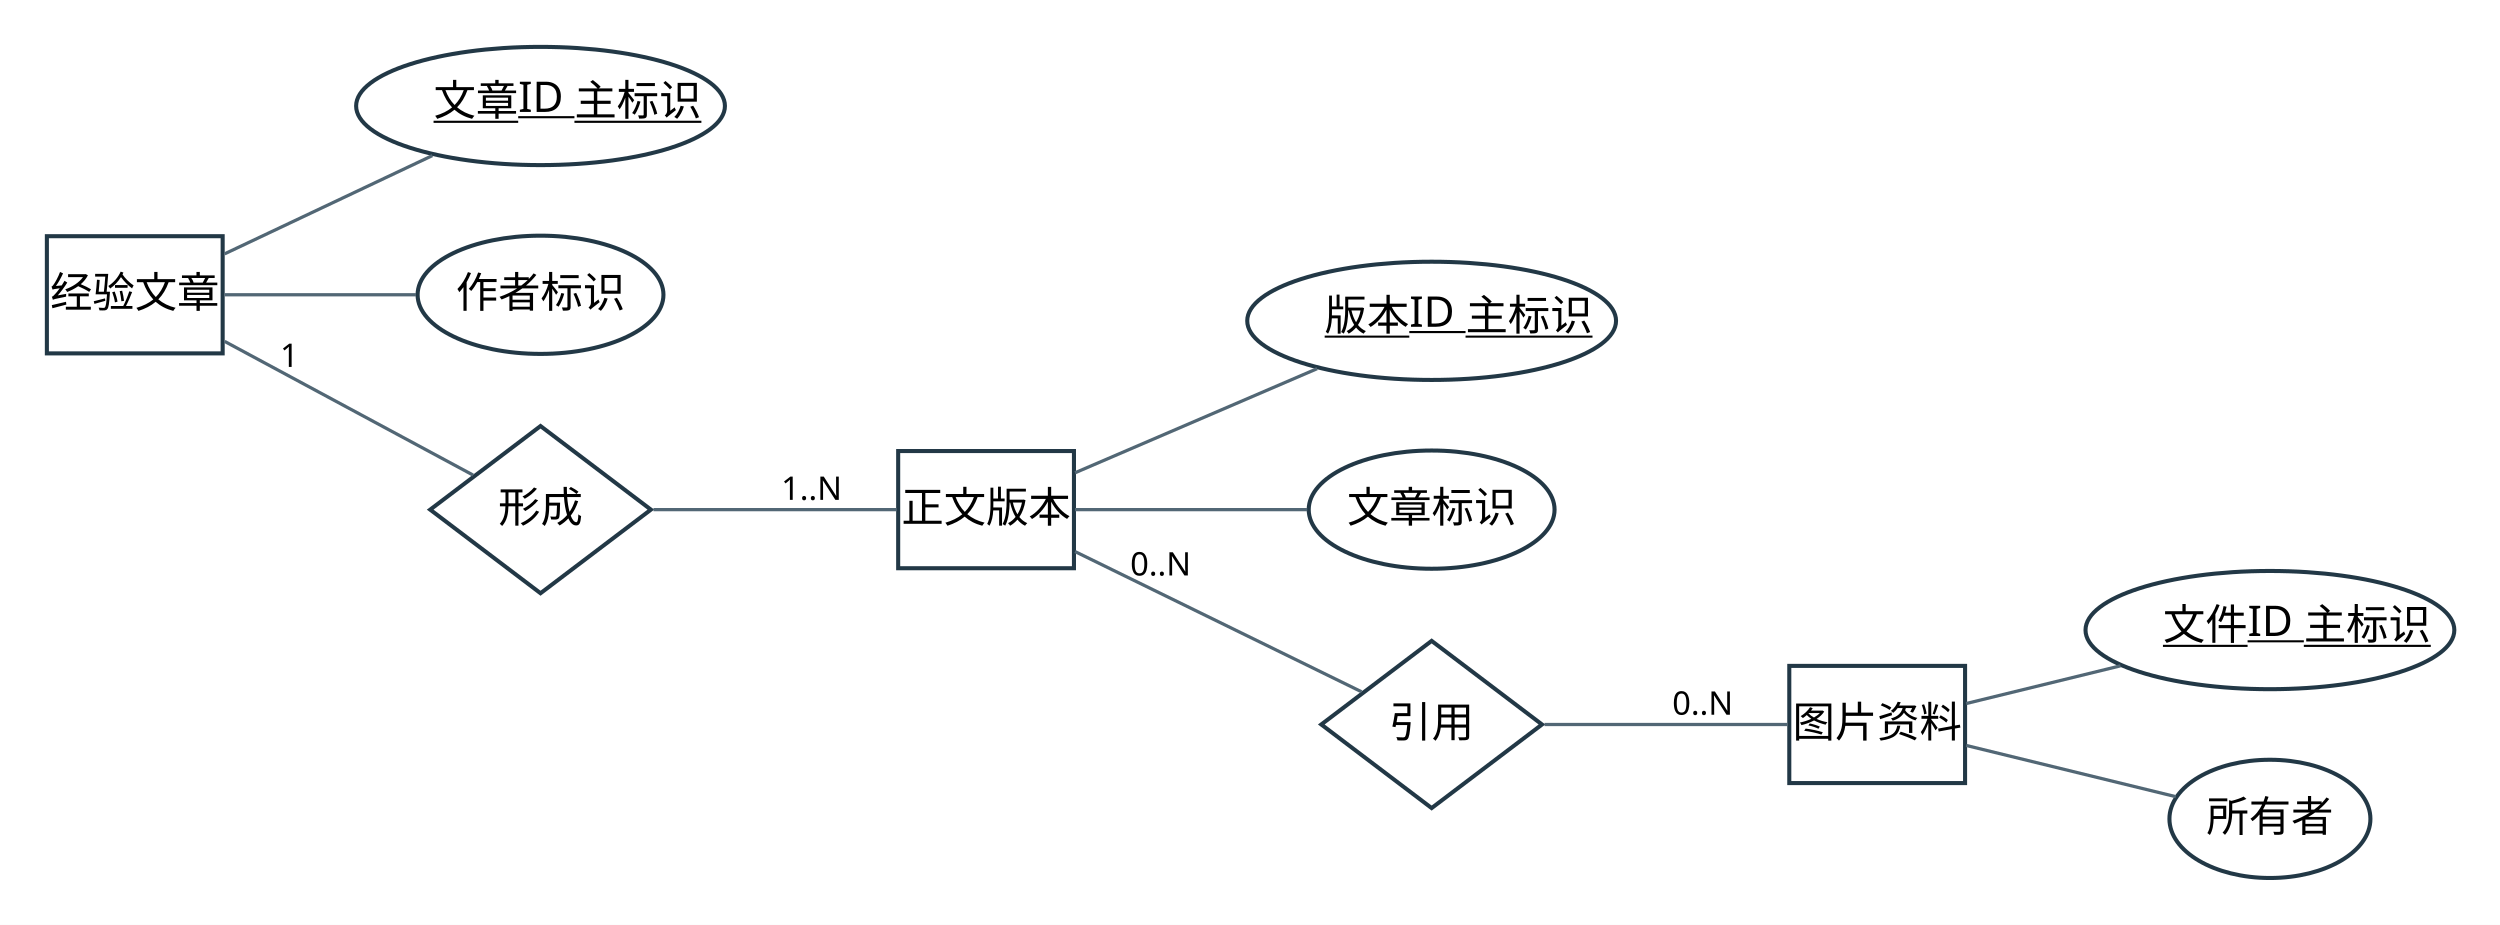
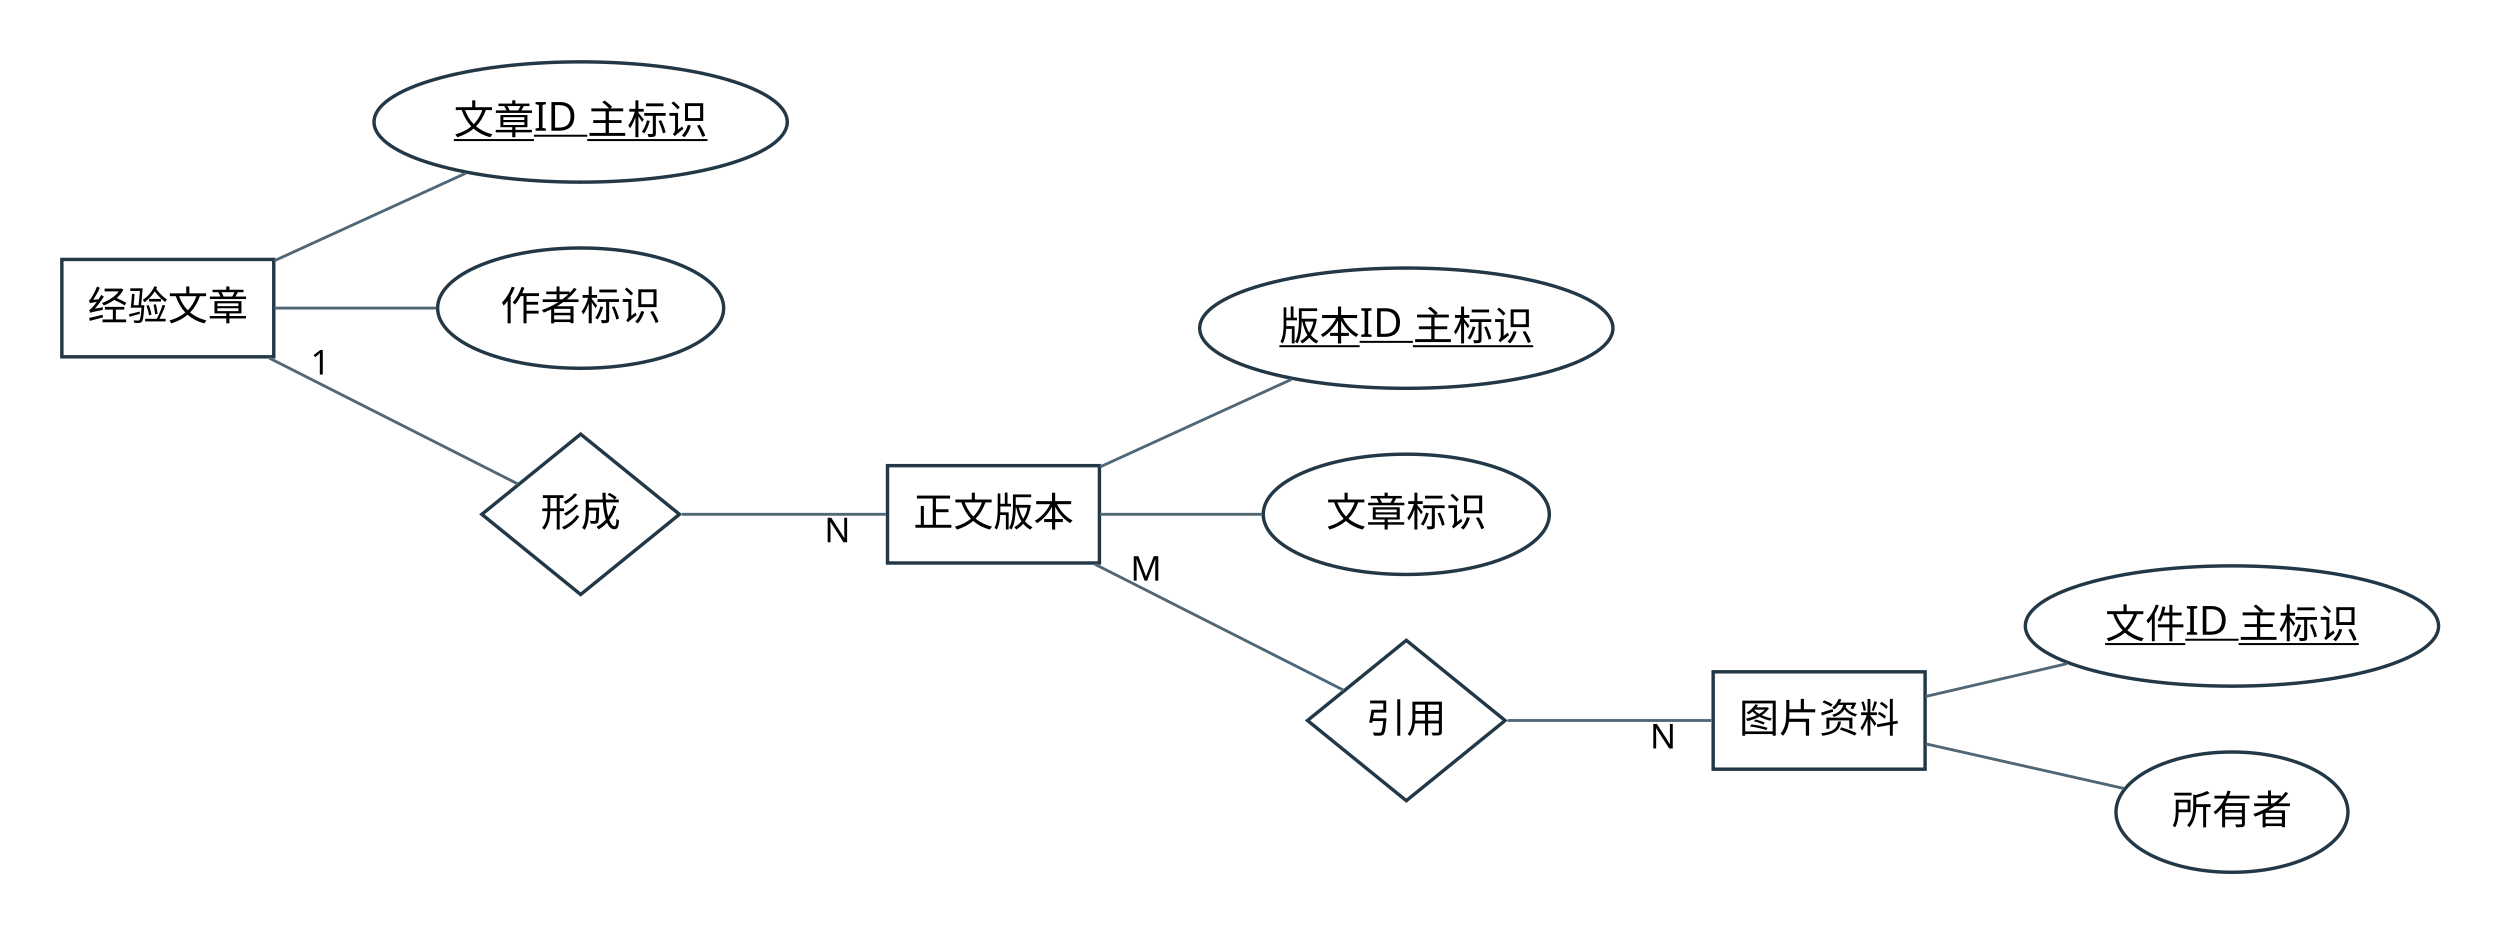
- <svg xmlns="http://www.w3.org/2000/svg" width="768pt" height="284pt" viewBox="0.00 0.00 768.00 284.00">
-   <g id="graph0" class="graph" transform="scale(1 1) rotate(0) translate(14.4 269.72)">
-     <polygon fill="white" stroke="none" points="-14.4,14.4 -14.4,-269.72 753.97,-269.72 753.97,14.4 -14.4,14.4" />
+ <svg xmlns="http://www.w3.org/2000/svg" width="873pt" height="326pt" viewBox="0.00 0.00 873.00 326.00">
+   <g id="graph0" class="graph" transform="scale(1 1) rotate(0) translate(21.6 304.6)">
+     <polygon fill="white" stroke="none" points="-21.6,21.6 -21.6,-304.6 851.56,-304.6 851.56,21.6 -21.6,21.6" />
    <g id="node1" class="node">
-       <polygon fill="white" stroke="#223846" stroke-width="1.25" points="54,-197.16 0,-197.16 0,-161.16 54,-161.16 54,-197.16" />
-       <text xml:space="preserve" text-anchor="middle" x="27" y="-175.26" font-family="Microsoft YaHei" font-size="13.00">经验文章</text>
+       <polygon fill="white" stroke="#223846" stroke-width="1.2" points="74,-214 0,-214 0,-180 74,-180 74,-214" />
+       <text xml:space="preserve" text-anchor="middle" x="37" y="-192.8" font-family="Microsoft YaHei" font-size="14.00">经验文章</text>
    </g>
    <g id="node4" class="node">
-       <ellipse fill="white" stroke="#223846" stroke-width="1.25" cx="151.65" cy="-237.16" rx="56.65" ry="18.16" />
-       <text xml:space="preserve" text-anchor="start" x="118.79" y="-234.26" font-family="Microsoft YaHei" text-decoration="underline" font-size="13.00">文章ID 主标识</text>
+       <ellipse fill="white" stroke="#223846" stroke-width="1.2" cx="181.16" cy="-262" rx="72.16" ry="21" />
+       <text text-decoration="underline" xml:space="preserve" text-anchor="middle" x="181.16" y="-257.8" font-family="Microsoft YaHei" font-size="14.00">文章ID 主标识</text>
    </g>
    <g id="edge1" class="edge">
-       <path fill="none" stroke="#526775" d="M54.61,-191.74C73.35,-200.61 98.54,-212.52 118.42,-221.92" />
+       <path fill="none" stroke="#526775" d="M74.24,-213.57C94.64,-222.9 120.13,-234.55 140.99,-244.09" />
    </g>
    <g id="node5" class="node">
-       <ellipse fill="white" stroke="#223846" stroke-width="1.25" cx="151.65" cy="-179.16" rx="37.76" ry="18.16" />
-       <text xml:space="preserve" text-anchor="middle" x="151.65" y="-175.26" font-family="Microsoft YaHei" font-size="13.00">作者标识</text>
+       <ellipse fill="white" stroke="#223846" stroke-width="1.2" cx="181.16" cy="-197" rx="49.95" ry="21" />
+       <text xml:space="preserve" text-anchor="middle" x="181.16" y="-192.8" font-family="Microsoft YaHei" font-size="14.00">作者标识</text>
    </g>
    <g id="edge2" class="edge">
-       <path fill="none" stroke="#526775" d="M54.61,-179.16C71.8,-179.16 94.42,-179.16 113.39,-179.16" />
+       <path fill="none" stroke="#526775" d="M74.24,-197C91.43,-197 112.24,-197 130.84,-197" />
    </g>
    <g id="node10" class="node">
-       <polygon fill="white" stroke="#223846" stroke-width="1.25" points="151.65,-138.84 117.75,-113.16 151.65,-87.48 185.55,-113.16 151.65,-138.84" />
-       <text xml:space="preserve" text-anchor="middle" x="151.65" y="-109.26" font-family="Microsoft YaHei" font-size="13.00">形成</text>
+       <polygon fill="white" stroke="#223846" stroke-width="1.2" points="181.16,-153 146.66,-125 181.16,-97 215.66,-125 181.16,-153" />
+       <text xml:space="preserve" text-anchor="middle" x="181.16" y="-120.8" font-family="Microsoft YaHei" font-size="14.00">形成</text>
    </g>
    <g id="edge7" class="edge">
-       <path fill="none" stroke="#526775" d="M54.61,-164.84C77.58,-152.48 110.24,-134.91 130.93,-123.77" />
-       <text xml:space="preserve" text-anchor="middle" x="74.5" y="-157.01" font-family="Microsoft YaHei" font-size="10.00">1</text>
+       <path fill="none" stroke="#526775" d="M72.41,-179.57C99.53,-165.84 136.45,-147.14 159.27,-135.58" />
+       <text xml:space="preserve" text-anchor="middle" x="90.28" y="-173.82" font-family="Microsoft YaHei" font-size="12.00">1</text>
    </g>
    <g id="node2" class="node">
-       <polygon fill="white" stroke="#223846" stroke-width="1.25" points="315.52,-131.16 261.52,-131.16 261.52,-95.16 315.52,-95.16 315.52,-131.16" />
-       <text xml:space="preserve" text-anchor="middle" x="288.52" y="-109.26" font-family="Microsoft YaHei" font-size="13.00">正文版本</text>
+       <polygon fill="white" stroke="#223846" stroke-width="1.2" points="362.32,-142 288.32,-142 288.32,-108 362.32,-108 362.32,-142" />
+       <text xml:space="preserve" text-anchor="middle" x="325.32" y="-120.8" font-family="Microsoft YaHei" font-size="14.00">正文版本</text>
    </g>
    <g id="node6" class="node">
-       <ellipse fill="white" stroke="#223846" stroke-width="1.25" cx="425.4" cy="-171.16" rx="56.65" ry="18.16" />
-       <text xml:space="preserve" text-anchor="start" x="392.54" y="-168.26" font-family="Microsoft YaHei" text-decoration="underline" font-size="13.00">版本ID 主标识</text>
+       <ellipse fill="white" stroke="#223846" stroke-width="1.2" cx="469.48" cy="-190" rx="72.16" ry="21" />
+       <text text-decoration="underline" xml:space="preserve" text-anchor="middle" x="469.48" y="-185.8" font-family="Microsoft YaHei" font-size="14.00">版本ID 主标识</text>
    </g>
    <g id="edge3" class="edge">
-       <path fill="none" stroke="#526775" d="M315.85,-124.48C337.08,-133.61 367.11,-146.52 390.21,-156.46" />
+       <path fill="none" stroke="#526775" d="M362.56,-141.57C382.96,-150.9 408.45,-162.55 429.31,-172.09" />
    </g>
    <g id="node7" class="node">
-       <ellipse fill="white" stroke="#223846" stroke-width="1.25" cx="425.4" cy="-113.16" rx="37.76" ry="18.16" />
-       <text xml:space="preserve" text-anchor="middle" x="425.4" y="-109.26" font-family="Microsoft YaHei" font-size="13.00">文章标识</text>
+       <ellipse fill="white" stroke="#223846" stroke-width="1.2" cx="469.48" cy="-125" rx="49.95" ry="21" />
+       <text xml:space="preserve" text-anchor="middle" x="469.48" y="-120.8" font-family="Microsoft YaHei" font-size="14.00">文章标识</text>
    </g>
    <g id="edge4" class="edge">
-       <path fill="none" stroke="#526775" d="M315.85,-113.16C336.16,-113.16 364.53,-113.16 387.17,-113.16" />
+       <path fill="none" stroke="#526775" d="M362.56,-125C379.75,-125 400.56,-125 419.16,-125" />
    </g>
    <g id="node11" class="node">
-       <polygon fill="white" stroke="#223846" stroke-width="1.25" points="425.4,-72.84 391.5,-47.16 425.4,-21.48 459.3,-47.16 425.4,-72.84" />
-       <text xml:space="preserve" text-anchor="middle" x="425.4" y="-43.26" font-family="Microsoft YaHei" font-size="13.00">引用</text>
+       <polygon fill="white" stroke="#223846" stroke-width="1.2" points="469.48,-81 434.98,-53 469.48,-25 503.98,-53 469.48,-81" />
+       <text xml:space="preserve" text-anchor="middle" x="469.48" y="-48.8" font-family="Microsoft YaHei" font-size="14.00">引用</text>
    </g>
    <g id="edge9" class="edge">
-       <path fill="none" stroke="#526775" d="M315.85,-100.28C341.61,-87.67 380.31,-68.73 403.87,-57.2" />
-       <text xml:space="preserve" text-anchor="middle" x="342.14" y="-92.93" font-family="Microsoft YaHei" font-size="10.00">0..N</text>
+       <path fill="none" stroke="#526775" d="M360.73,-107.57C387.85,-93.84 424.77,-75.14 447.59,-63.58" />
+       <text xml:space="preserve" text-anchor="middle" x="378.6" y="-101.82" font-family="Microsoft YaHei" font-size="12.00">M</text>
    </g>
    <g id="node3" class="node">
-       <polygon fill="white" stroke="#223846" stroke-width="1.25" points="589.27,-65.16 535.27,-65.16 535.27,-29.16 589.27,-29.16 589.27,-65.16" />
-       <text xml:space="preserve" text-anchor="middle" x="562.27" y="-43.26" font-family="Microsoft YaHei" font-size="13.00">图片资料</text>
+       <polygon fill="white" stroke="#223846" stroke-width="1.2" points="650.64,-70 576.64,-70 576.64,-36 650.64,-36 650.64,-70" />
+       <text xml:space="preserve" text-anchor="middle" x="613.64" y="-48.8" font-family="Microsoft YaHei" font-size="14.00">图片资料</text>
    </g>
    <g id="node8" class="node">
-       <ellipse fill="white" stroke="#223846" stroke-width="1.25" cx="682.92" cy="-76.16" rx="56.65" ry="18.16" />
-       <text xml:space="preserve" text-anchor="start" x="650.06" y="-73.26" font-family="Microsoft YaHei" text-decoration="underline" font-size="13.00">文件ID 主标识</text>
+       <ellipse fill="white" stroke="#223846" stroke-width="1.2" cx="757.8" cy="-86" rx="72.16" ry="21" />
+       <text text-decoration="underline" xml:space="preserve" text-anchor="middle" x="757.8" y="-81.8" font-family="Microsoft YaHei" font-size="14.00">文件ID 主标识</text>
    </g>
    <g id="edge5" class="edge">
-       <path fill="none" stroke="#526775" d="M589.6,-53.59C603.53,-57 621.02,-61.27 637.01,-65.18" />
+       <path fill="none" stroke="#526775" d="M650.88,-61.41C665.85,-64.89 683.56,-69 700.17,-72.85" />
    </g>
    <g id="node9" class="node">
-       <ellipse fill="white" stroke="#223846" stroke-width="1.25" cx="682.92" cy="-18.16" rx="30.87" ry="18.16" />
-       <text xml:space="preserve" text-anchor="middle" x="682.92" y="-14.26" font-family="Microsoft YaHei" font-size="13.00">所有者</text>
+       <ellipse fill="white" stroke="#223846" stroke-width="1.2" cx="757.8" cy="-21" rx="40.5" ry="21" />
+       <text xml:space="preserve" text-anchor="middle" x="757.8" y="-16.8" font-family="Microsoft YaHei" font-size="14.00">所有者</text>
    </g>
    <g id="edge6" class="edge">
-       <path fill="none" stroke="#526775" d="M589.6,-40.72C608.72,-36.05 634.54,-29.74 654.01,-24.98" />
+       <path fill="none" stroke="#526775" d="M650.88,-44.84C672.1,-40.06 698.83,-34.05 720.13,-29.25" />
    </g>
    <g id="edge8" class="edge">
-       <path fill="none" stroke="#526775" d="M186.34,-113.16C209.43,-113.16 239.64,-113.16 261.02,-113.16" />
-       <text xml:space="preserve" text-anchor="middle" x="234.91" y="-116.16" font-family="Microsoft YaHei" font-size="10.00">1..N</text>
+       <path fill="none" stroke="#526775" d="M216.57,-125C238.1,-125 265.81,-125 287.74,-125" />
+       <text xml:space="preserve" text-anchor="middle" x="270.82" y="-115.24" font-family="Microsoft YaHei" font-size="12.00">N</text>
    </g>
    <g id="edge10" class="edge">
-       <path fill="none" stroke="#526775" d="M460.08,-47.16C483.18,-47.16 513.39,-47.16 534.77,-47.16" />
-       <text xml:space="preserve" text-anchor="middle" x="508.66" y="-50.16" font-family="Microsoft YaHei" font-size="10.00">0..N</text>
+       <path fill="none" stroke="#526775" d="M504.89,-53C526.42,-53 554.13,-53 576.06,-53" />
+       <text xml:space="preserve" text-anchor="middle" x="559.14" y="-43.24" font-family="Microsoft YaHei" font-size="12.00">N</text>
    </g>
  </g>
</svg>
